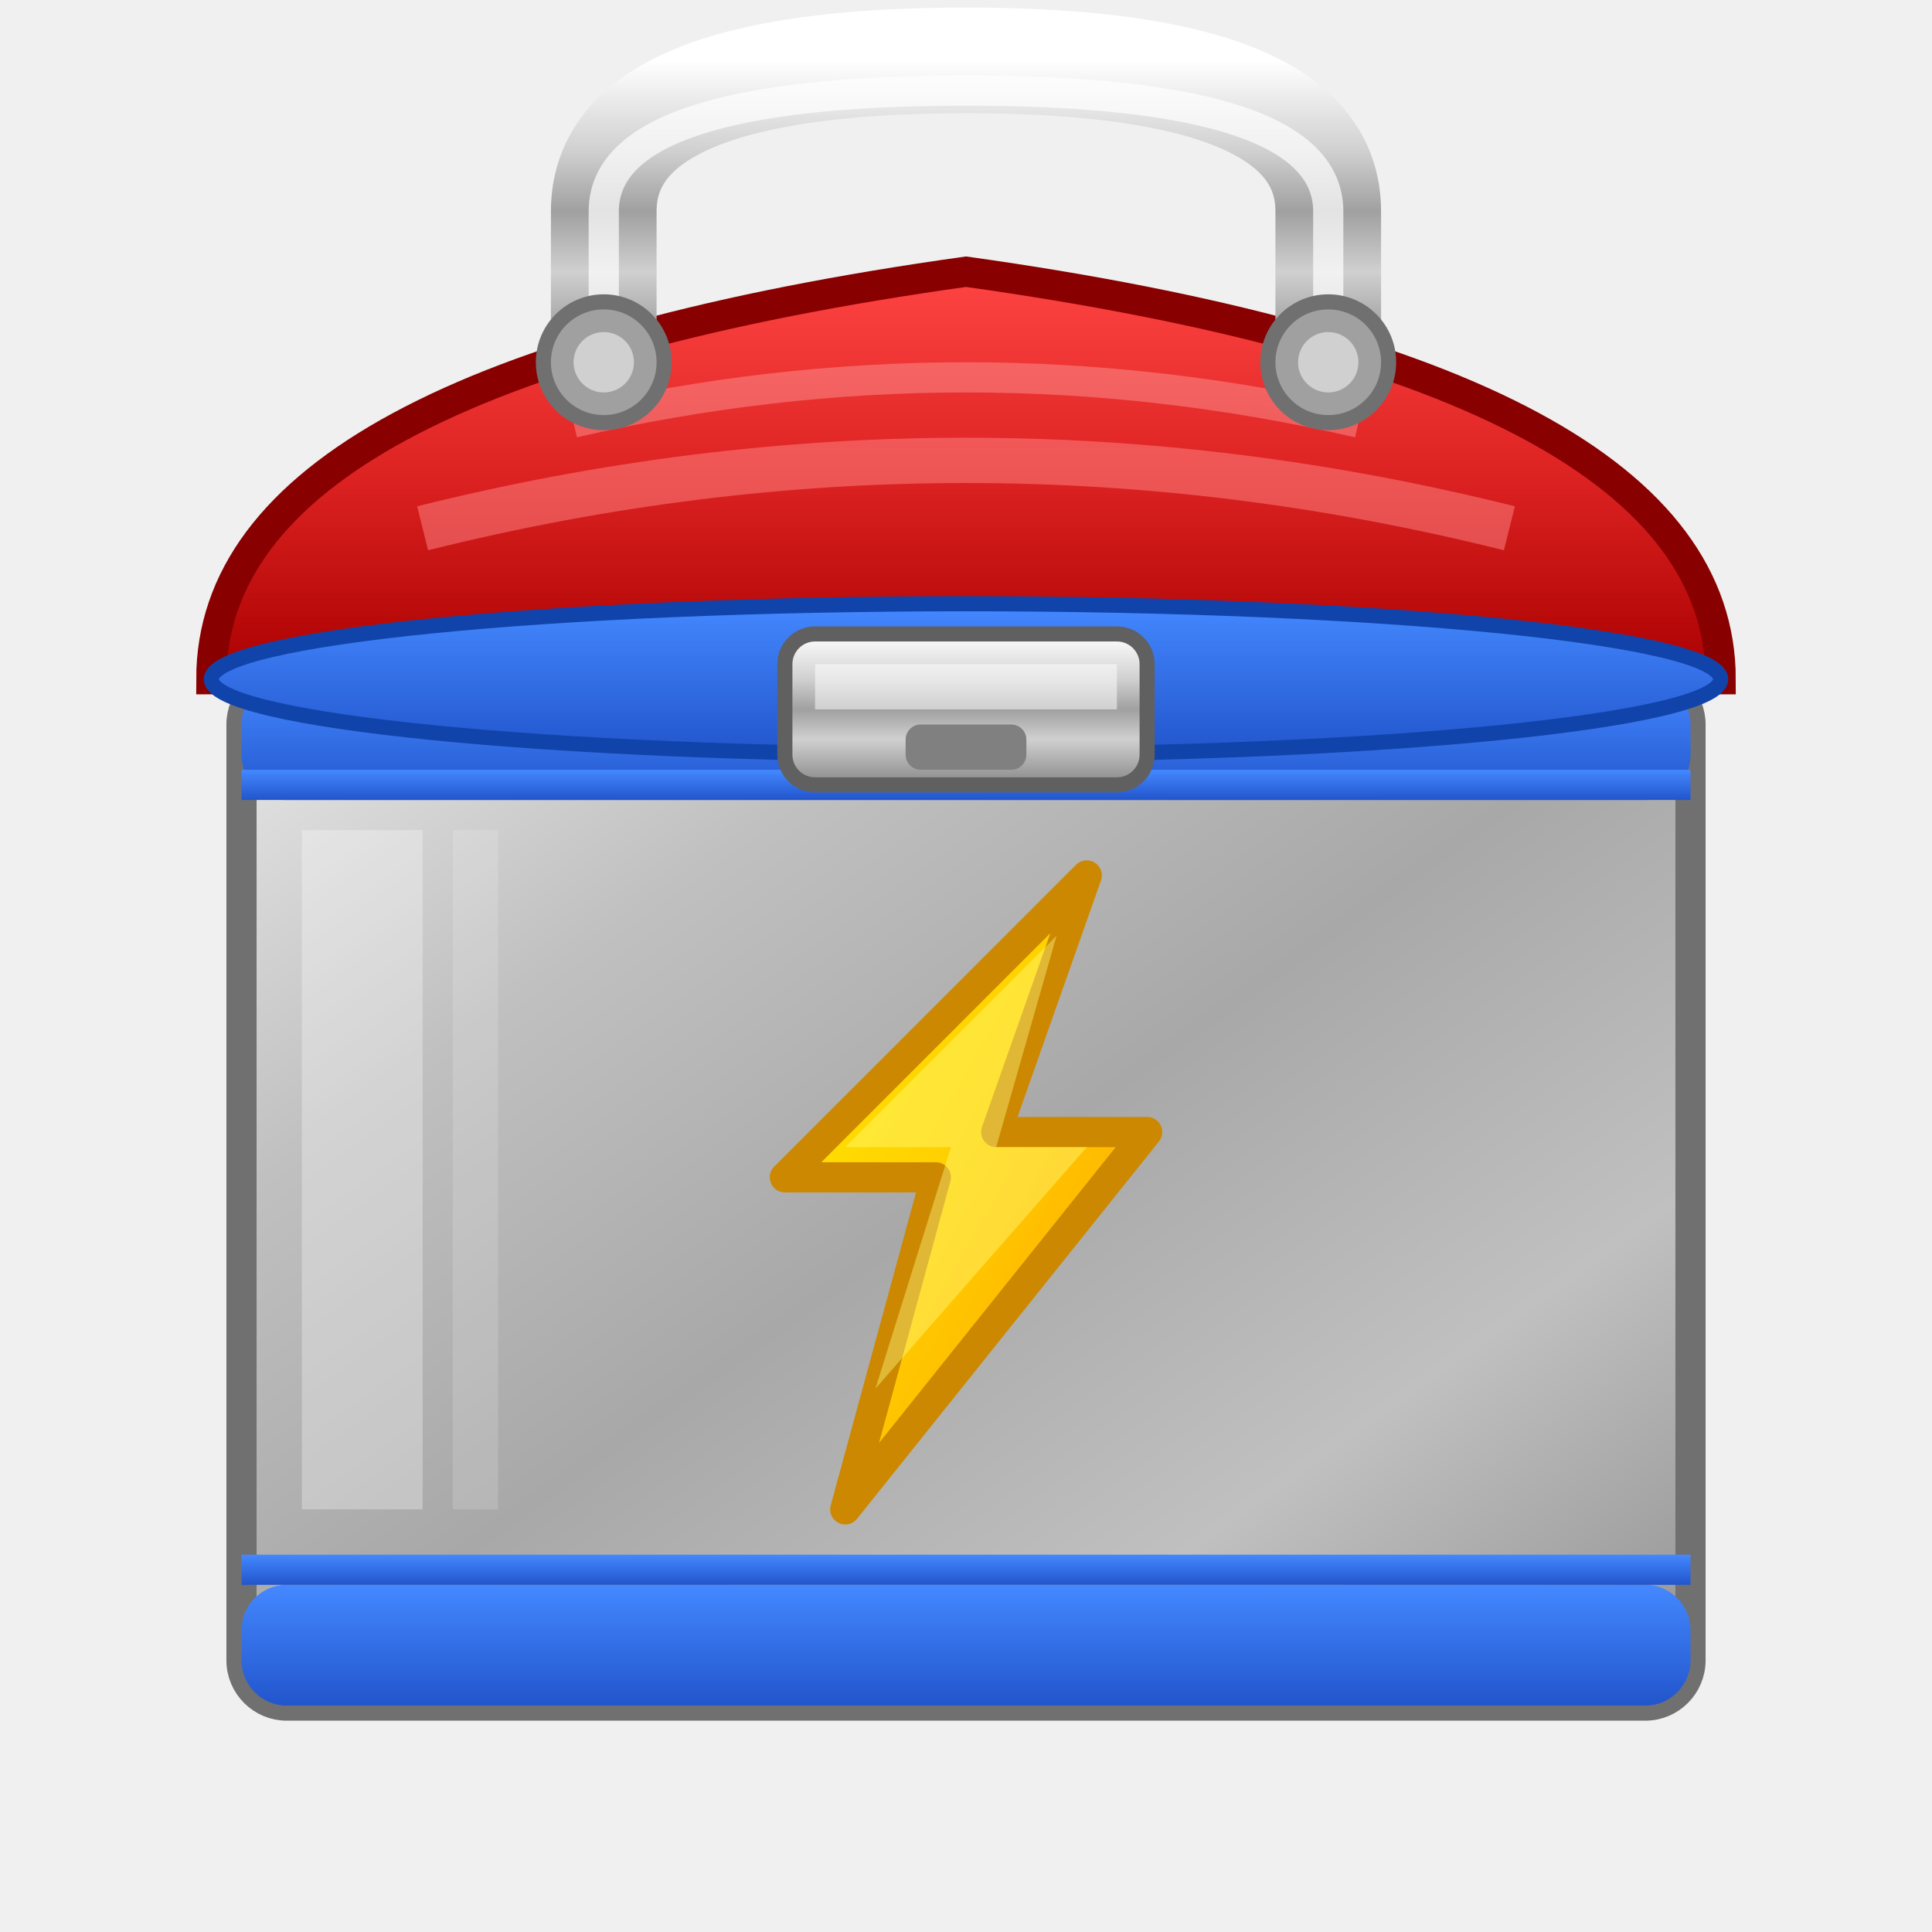
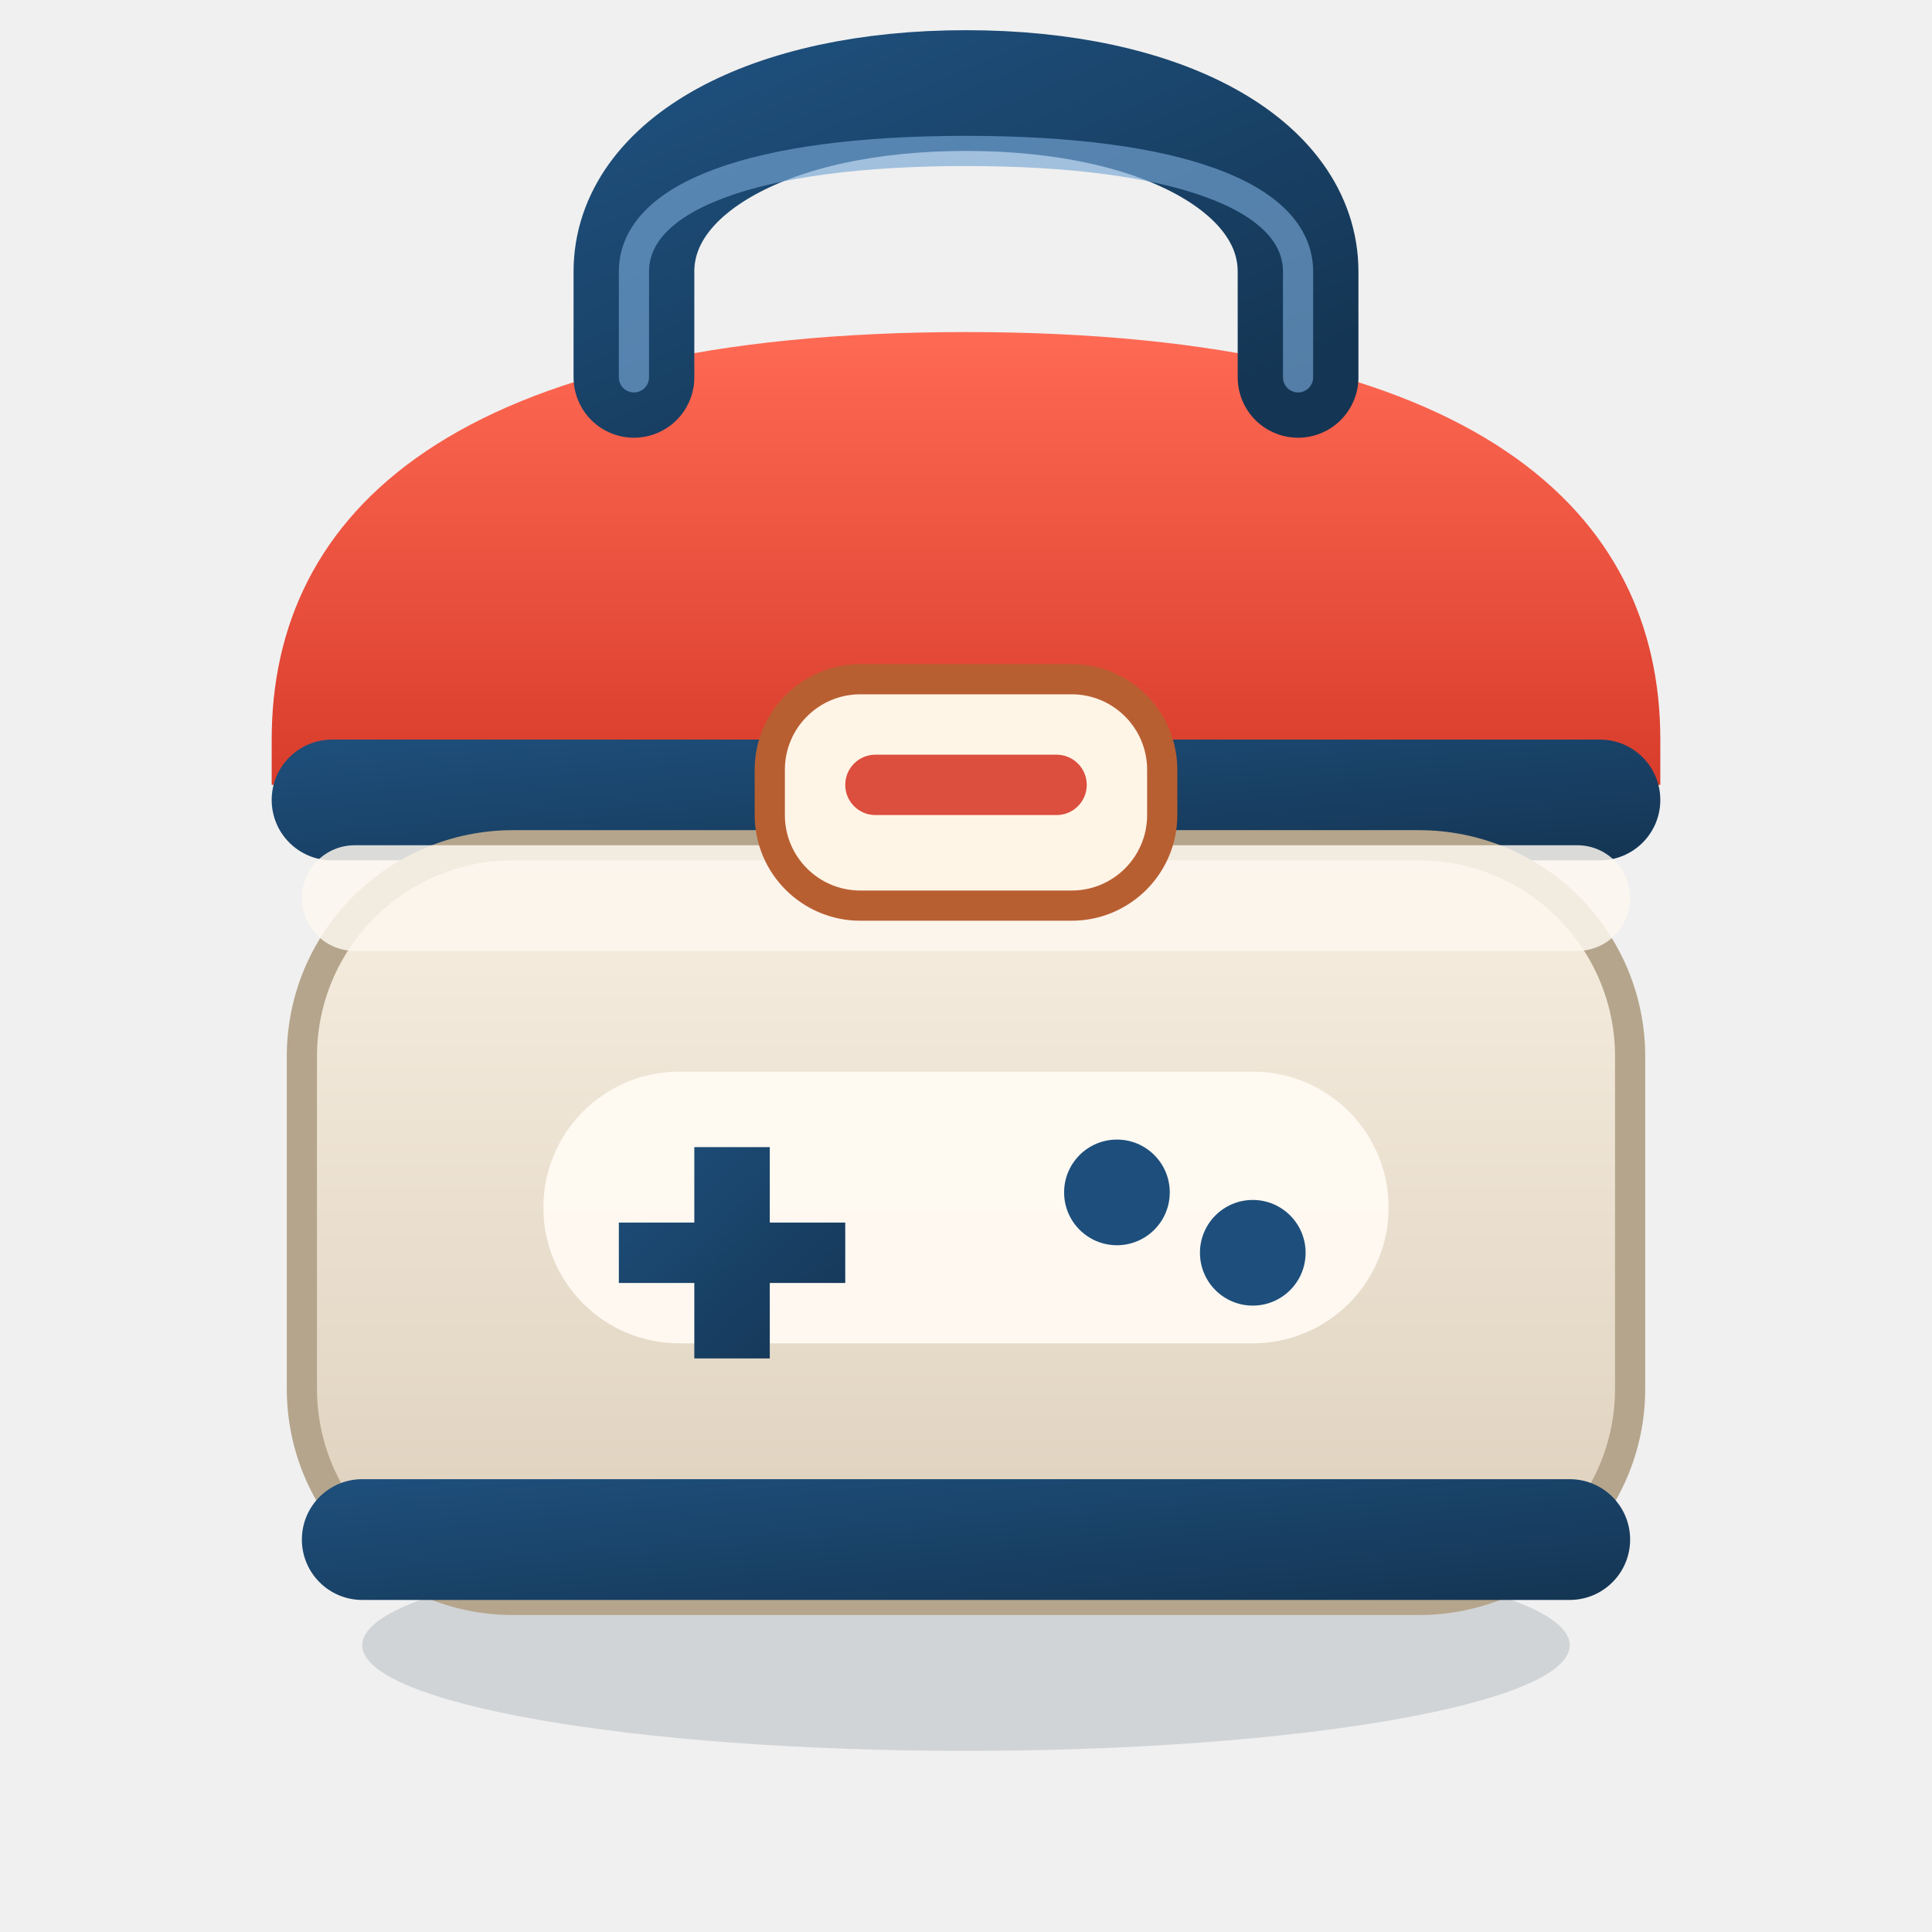
- <svg xmlns="http://www.w3.org/2000/svg" viewBox="0 0 128 128">
+ <svg xmlns="http://www.w3.org/2000/svg" viewBox="0 0 128 128" role="img" aria-label="Lunchbox icon">
  <defs>
-     <linearGradient id="metalGrad" x1="0%" y1="0%" x2="100%" y2="100%">
-       <stop offset="0%" style="stop-color:#e8e8e8" />
-       <stop offset="25%" style="stop-color:#c0c0c0" />
-       <stop offset="50%" style="stop-color:#a8a8a8" />
-       <stop offset="75%" style="stop-color:#c0c0c0" />
-       <stop offset="100%" style="stop-color:#909090" />
+     <linearGradient id="lidGrad" x1="0" y1="0" x2="0" y2="1">
+       <stop offset="0%" stop-color="#ff6a54" />
+       <stop offset="100%" stop-color="#d83c2b" />
    </linearGradient>
-     <linearGradient id="lidGrad" x1="0%" y1="0%" x2="0%" y2="100%">
-       <stop offset="0%" style="stop-color:#ff4444" />
-       <stop offset="50%" style="stop-color:#dd2222" />
-       <stop offset="100%" style="stop-color:#aa0000" />
+     <linearGradient id="bodyGrad" x1="0" y1="0" x2="0" y2="1">
+       <stop offset="0%" stop-color="#f7efe2" />
+       <stop offset="100%" stop-color="#ddcfbb" />
    </linearGradient>
-     <linearGradient id="blueGrad" x1="0%" y1="0%" x2="0%" y2="100%">
-       <stop offset="0%" style="stop-color:#4488ff" />
-       <stop offset="100%" style="stop-color:#2255cc" />
-     </linearGradient>
-     <linearGradient id="handleGrad" x1="0%" y1="0%" x2="0%" y2="100%">
-       <stop offset="0%" style="stop-color:#ffffff" />
-       <stop offset="30%" style="stop-color:#d0d0d0" />
-       <stop offset="50%" style="stop-color:#a0a0a0" />
-       <stop offset="70%" style="stop-color:#d0d0d0" />
-       <stop offset="100%" style="stop-color:#888888" />
-     </linearGradient>
-     <linearGradient id="boltGrad" x1="0%" y1="0%" x2="100%" y2="100%">
-       <stop offset="0%" style="stop-color:#ffee00" />
-       <stop offset="50%" style="stop-color:#ffcc00" />
-       <stop offset="100%" style="stop-color:#ff9900" />
+     <linearGradient id="trimGrad" x1="0" y1="0" x2="1" y2="1">
+       <stop offset="0%" stop-color="#1e4f7c" />
+       <stop offset="100%" stop-color="#143553" />
    </linearGradient>
  </defs>
-   <rect x="16" y="45" width="96" height="68" rx="3" fill="url(#metalGrad)" stroke="#707070" stroke-width="2" />
-   <rect x="16" y="45" width="96" height="8" rx="3" fill="url(#blueGrad)" />
-   <rect x="16" y="51" width="96" height="2" fill="url(#blueGrad)" />
-   <rect x="16" y="105" width="96" height="8" rx="3" fill="url(#blueGrad)" />
-   <rect x="16" y="103" width="96" height="2" fill="url(#blueGrad)" />
-   <rect x="20" y="55" width="8" height="45" fill="#ffffff" opacity="0.3" />
-   <rect x="30" y="55" width="3" height="45" fill="#ffffff" opacity="0.15" />
-   <polygon points="72,58 52,78 62,78 56,100 76,75 66,75" fill="url(#boltGrad)" stroke="#cc8800" stroke-width="2" stroke-linejoin="round" />
-   <polygon points="70,62 56,76 63,76 58,92 72,76 66,76" fill="#ffff88" opacity="0.4" />
-   <path d="M14 45 Q14 25 64 18 Q114 25 114 45 Z" fill="url(#lidGrad)" stroke="#880000" stroke-width="2" />
-   <path d="M28 35 Q64 26 100 35" fill="none" stroke="#ff8888" stroke-width="3" opacity="0.5" />
-   <path d="M38 28 Q64 22 90 28" fill="none" stroke="#ffaaaa" stroke-width="2" opacity="0.4" />
-   <ellipse cx="64" cy="45" rx="50" ry="5" fill="url(#blueGrad)" stroke="#1144aa" stroke-width="1" />
-   <path d="M40 24 L40 14 Q40 4 64 4 Q88 4 88 14 L88 24" fill="none" stroke="url(#handleGrad)" stroke-width="7" stroke-linecap="round" />
-   <path d="M40 24 L40 14 Q40 6 64 6 Q88 6 88 14 L88 24" fill="none" stroke="#ffffff" stroke-width="2" stroke-linecap="round" opacity="0.7" />
-   <circle cx="40" cy="24" r="4" fill="#a0a0a0" stroke="#707070" stroke-width="1" />
-   <circle cx="88" cy="24" r="4" fill="#a0a0a0" stroke="#707070" stroke-width="1" />
-   <circle cx="40" cy="24" r="2" fill="#d0d0d0" />
-   <circle cx="88" cy="24" r="2" fill="#d0d0d0" />
-   <rect x="52" y="42" width="24" height="10" rx="2" fill="url(#handleGrad)" stroke="#606060" stroke-width="1" />
-   <rect x="54" y="44" width="20" height="3" fill="#ffffff" opacity="0.5" />
-   <rect x="60" y="48" width="8" height="3" rx="1" fill="#808080" />
+   <ellipse cx="64" cy="109" rx="40" ry="7" fill="#102233" opacity="0.14" />
+   <path d="M18 49c0-15 12-27 46-27s46 12 46 27v3H18z" fill="url(#lidGrad)" />
+   <rect x="18" y="49" width="92" height="8" rx="4" fill="url(#trimGrad)" />
+   <rect x="20" y="56" width="88" height="50" rx="14" fill="url(#bodyGrad)" stroke="#b5a58c" stroke-width="2" />
+   <rect x="20" y="56" width="88" height="7" rx="3.5" fill="#fdf7ee" opacity="0.85" />
+   <rect x="20" y="98" width="88" height="8" rx="4" fill="url(#trimGrad)" />
+   <path d="M42 25v-7c0-7 9-12 22-12s22 5 22 12v7" fill="none" stroke="url(#trimGrad)" stroke-width="8" stroke-linecap="round" stroke-linejoin="round" />
+   <path d="M42 25v-7c0-5 8-8 22-8s22 3 22 8v7" fill="none" stroke="#76a6d4" stroke-width="2" stroke-linecap="round" stroke-linejoin="round" opacity="0.65" />
+   <rect x="51" y="45" width="26" height="15" rx="6" fill="#fff5e7" stroke="#b85f32" stroke-width="2" />
+   <rect x="56" y="50" width="16" height="4" rx="2" fill="#d83c2b" opacity="0.9" />
+   <rect x="36" y="71" width="56" height="18" rx="9" fill="#fffaf2" opacity="0.95" />
+   <path d="M51 76h-5v5h-5v4h5v5h5v-5h5v-4h-5z" fill="url(#trimGrad)" />
+   <circle cx="74" cy="79" r="3.5" fill="#1e4f7c" />
+   <circle cx="83" cy="83" r="3.5" fill="#1e4f7c" />
</svg>
